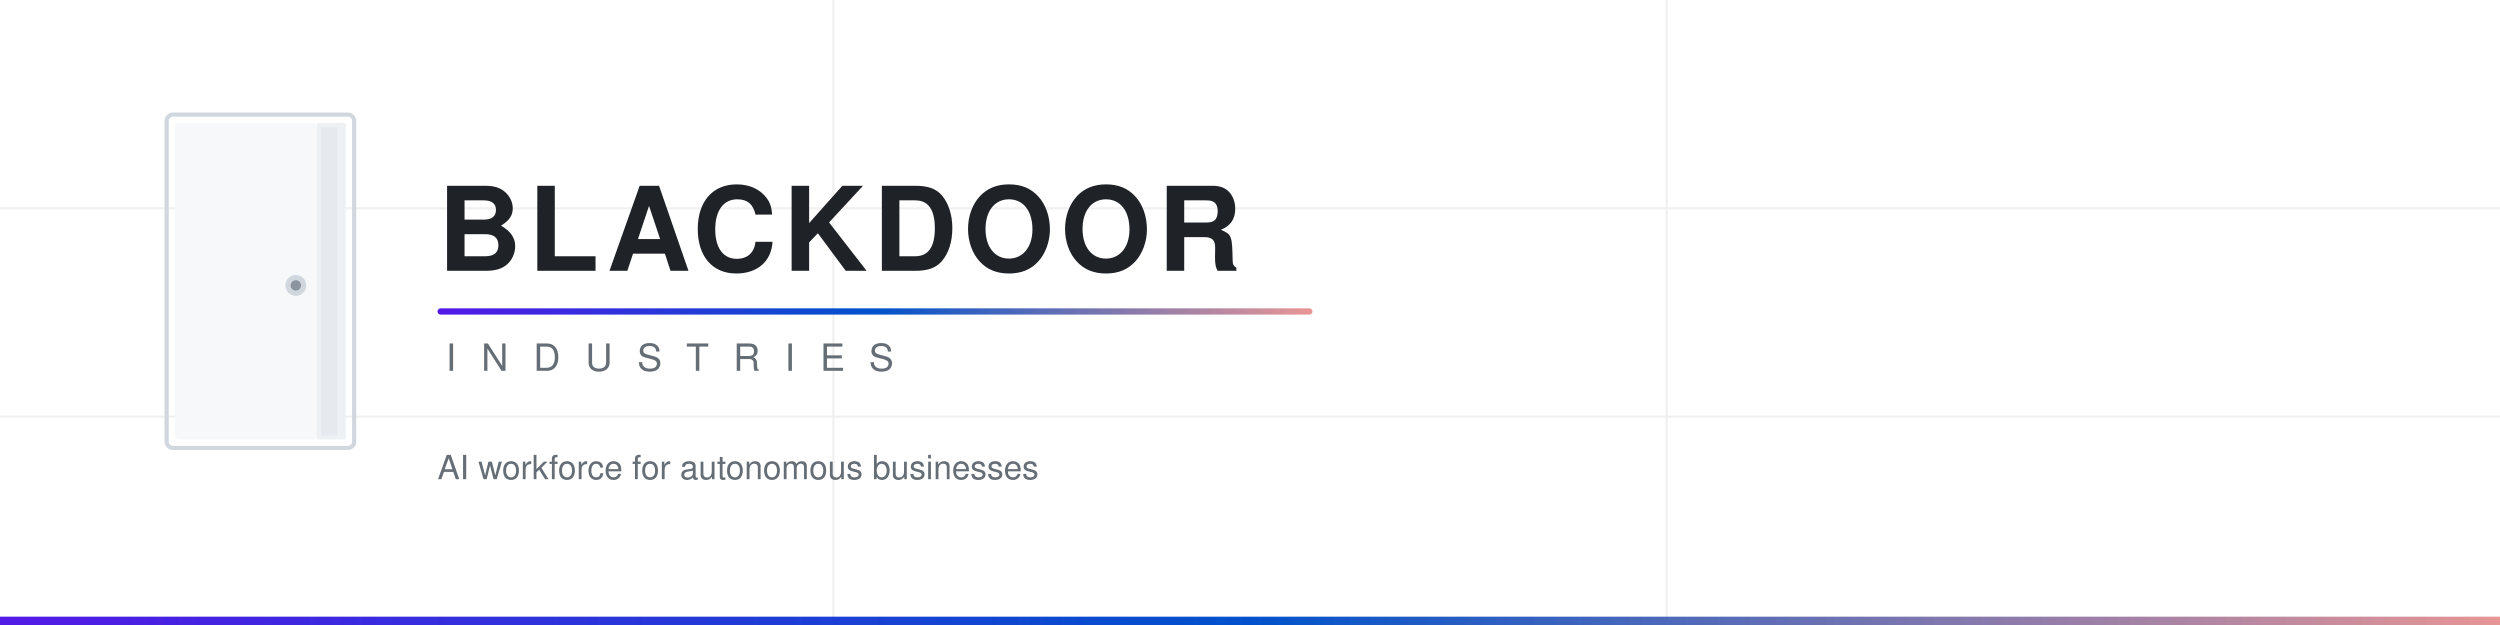
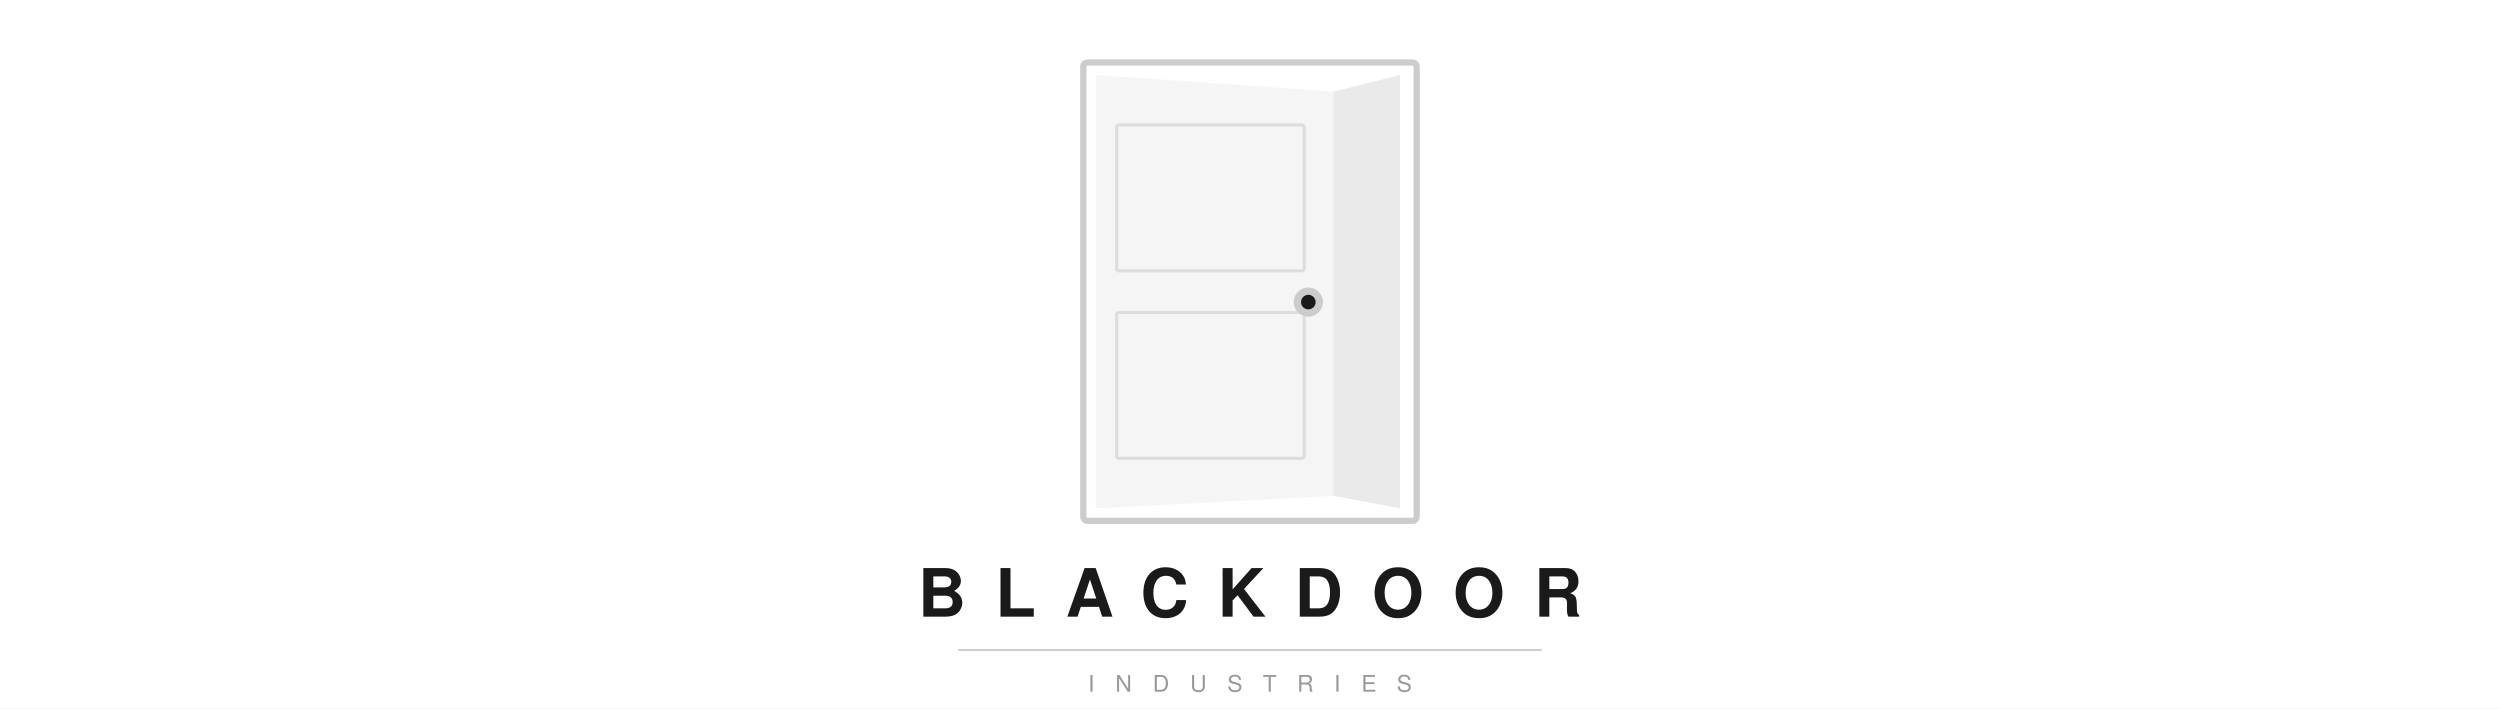
- <svg xmlns="http://www.w3.org/2000/svg" viewBox="0 0 1200 300" fill="none">
-   <defs>
-     <linearGradient id="accent" x1="0" y1="0" x2="1" y2="0">
-       <stop offset="0%" stop-color="#5319e7" />
-       <stop offset="50%" stop-color="#0052cc" />
-       <stop offset="100%" stop-color="#e99695" />
-     </linearGradient>
-   </defs>
-   <rect width="1200" height="300" fill="#ffffff" />
-   <line x1="0" y1="100" x2="1200" y2="100" stroke="#f0f0f0" stroke-width="1" />
-   <line x1="0" y1="200" x2="1200" y2="200" stroke="#f0f0f0" stroke-width="1" />
-   <line x1="400" y1="0" x2="400" y2="300" stroke="#f0f0f0" stroke-width="1" />
-   <line x1="800" y1="0" x2="800" y2="300" stroke="#f0f0f0" stroke-width="1" />
-   <g transform="translate(80, 55)">
-     <rect x="0" y="0" width="90" height="160" rx="3" fill="none" stroke="#d0d7de" stroke-width="2" />
-     <rect x="4" y="4" width="68" height="152" rx="2" fill="#f6f8fa" />
-     <rect x="72" y="4" width="14" height="152" rx="1" fill="#eef1f4" />
-     <rect x="74" y="6" width="8" height="148" fill="#e6eaef" />
-     <circle cx="62" cy="82" r="5" fill="#d0d7de" />
-     <circle cx="62" cy="82" r="2.5" fill="#8b949e" />
+ <svg xmlns="http://www.w3.org/2000/svg" viewBox="0 0 1200 340" fill="none">
+   <rect width="1200" height="340" fill="#ffffff" />
+   <g transform="translate(520, 30)">
+     <rect x="0" y="0" width="160" height="220" rx="2" fill="none" stroke="#ccc" stroke-width="3" />
+     <polygon points="6,6 120,14 120,208 6,214" fill="#f5f5f5" />
+     <rect x="16" y="30" width="90" height="70" rx="1" fill="none" stroke="#ddd" stroke-width="1.5" />
+     <rect x="16" y="120" width="90" height="70" rx="1" fill="none" stroke="#ddd" stroke-width="1.5" />
+     <polygon points="120,14 152,6 152,214 120,208" fill="#eaeaea" />
+     <circle cx="108" cy="115" r="7" fill="#ccc" />
+     <circle cx="108" cy="115" r="3.5" fill="#1a1a1a" />
  </g>
-   <rect x="210" y="148" width="420" height="3" rx="1.5" fill="url(#accent)" />
-   <text x="210" y="130" font-family="-apple-system, BlinkMacSystemFont, 'Segoe UI', Helvetica, Arial, sans-serif" font-size="56" font-weight="700" fill="#1f2328" letter-spacing="3">BLACKDOOR</text>
-   <text x="214" y="178" font-family="-apple-system, BlinkMacSystemFont, 'Segoe UI', Helvetica, Arial, sans-serif" font-size="18" font-weight="400" fill="#656d76" letter-spacing="12">INDUSTRIES</text>
-   <text x="210" y="230" font-family="-apple-system, BlinkMacSystemFont, 'Segoe UI', Helvetica, Arial, sans-serif" font-size="16" font-weight="400" fill="#656d76">AI workforce for autonomous businesses</text>
-   <rect x="0" y="296" width="1200" height="4" fill="url(#accent)" />
+   <text x="600" y="296" text-anchor="middle" font-family="-apple-system, BlinkMacSystemFont, 'Segoe UI', Helvetica, Arial, sans-serif" font-size="32" font-weight="600" fill="#1a1a1a" letter-spacing="14">BLACKDOOR</text>
+   <line x1="460" y1="312" x2="740" y2="312" stroke="#ccc" stroke-width="1" />
+   <text x="600" y="332" text-anchor="middle" font-family="-apple-system, BlinkMacSystemFont, 'Segoe UI', Helvetica, Arial, sans-serif" font-size="11" font-weight="400" fill="#999" letter-spacing="10">INDUSTRIES</text>
</svg>
